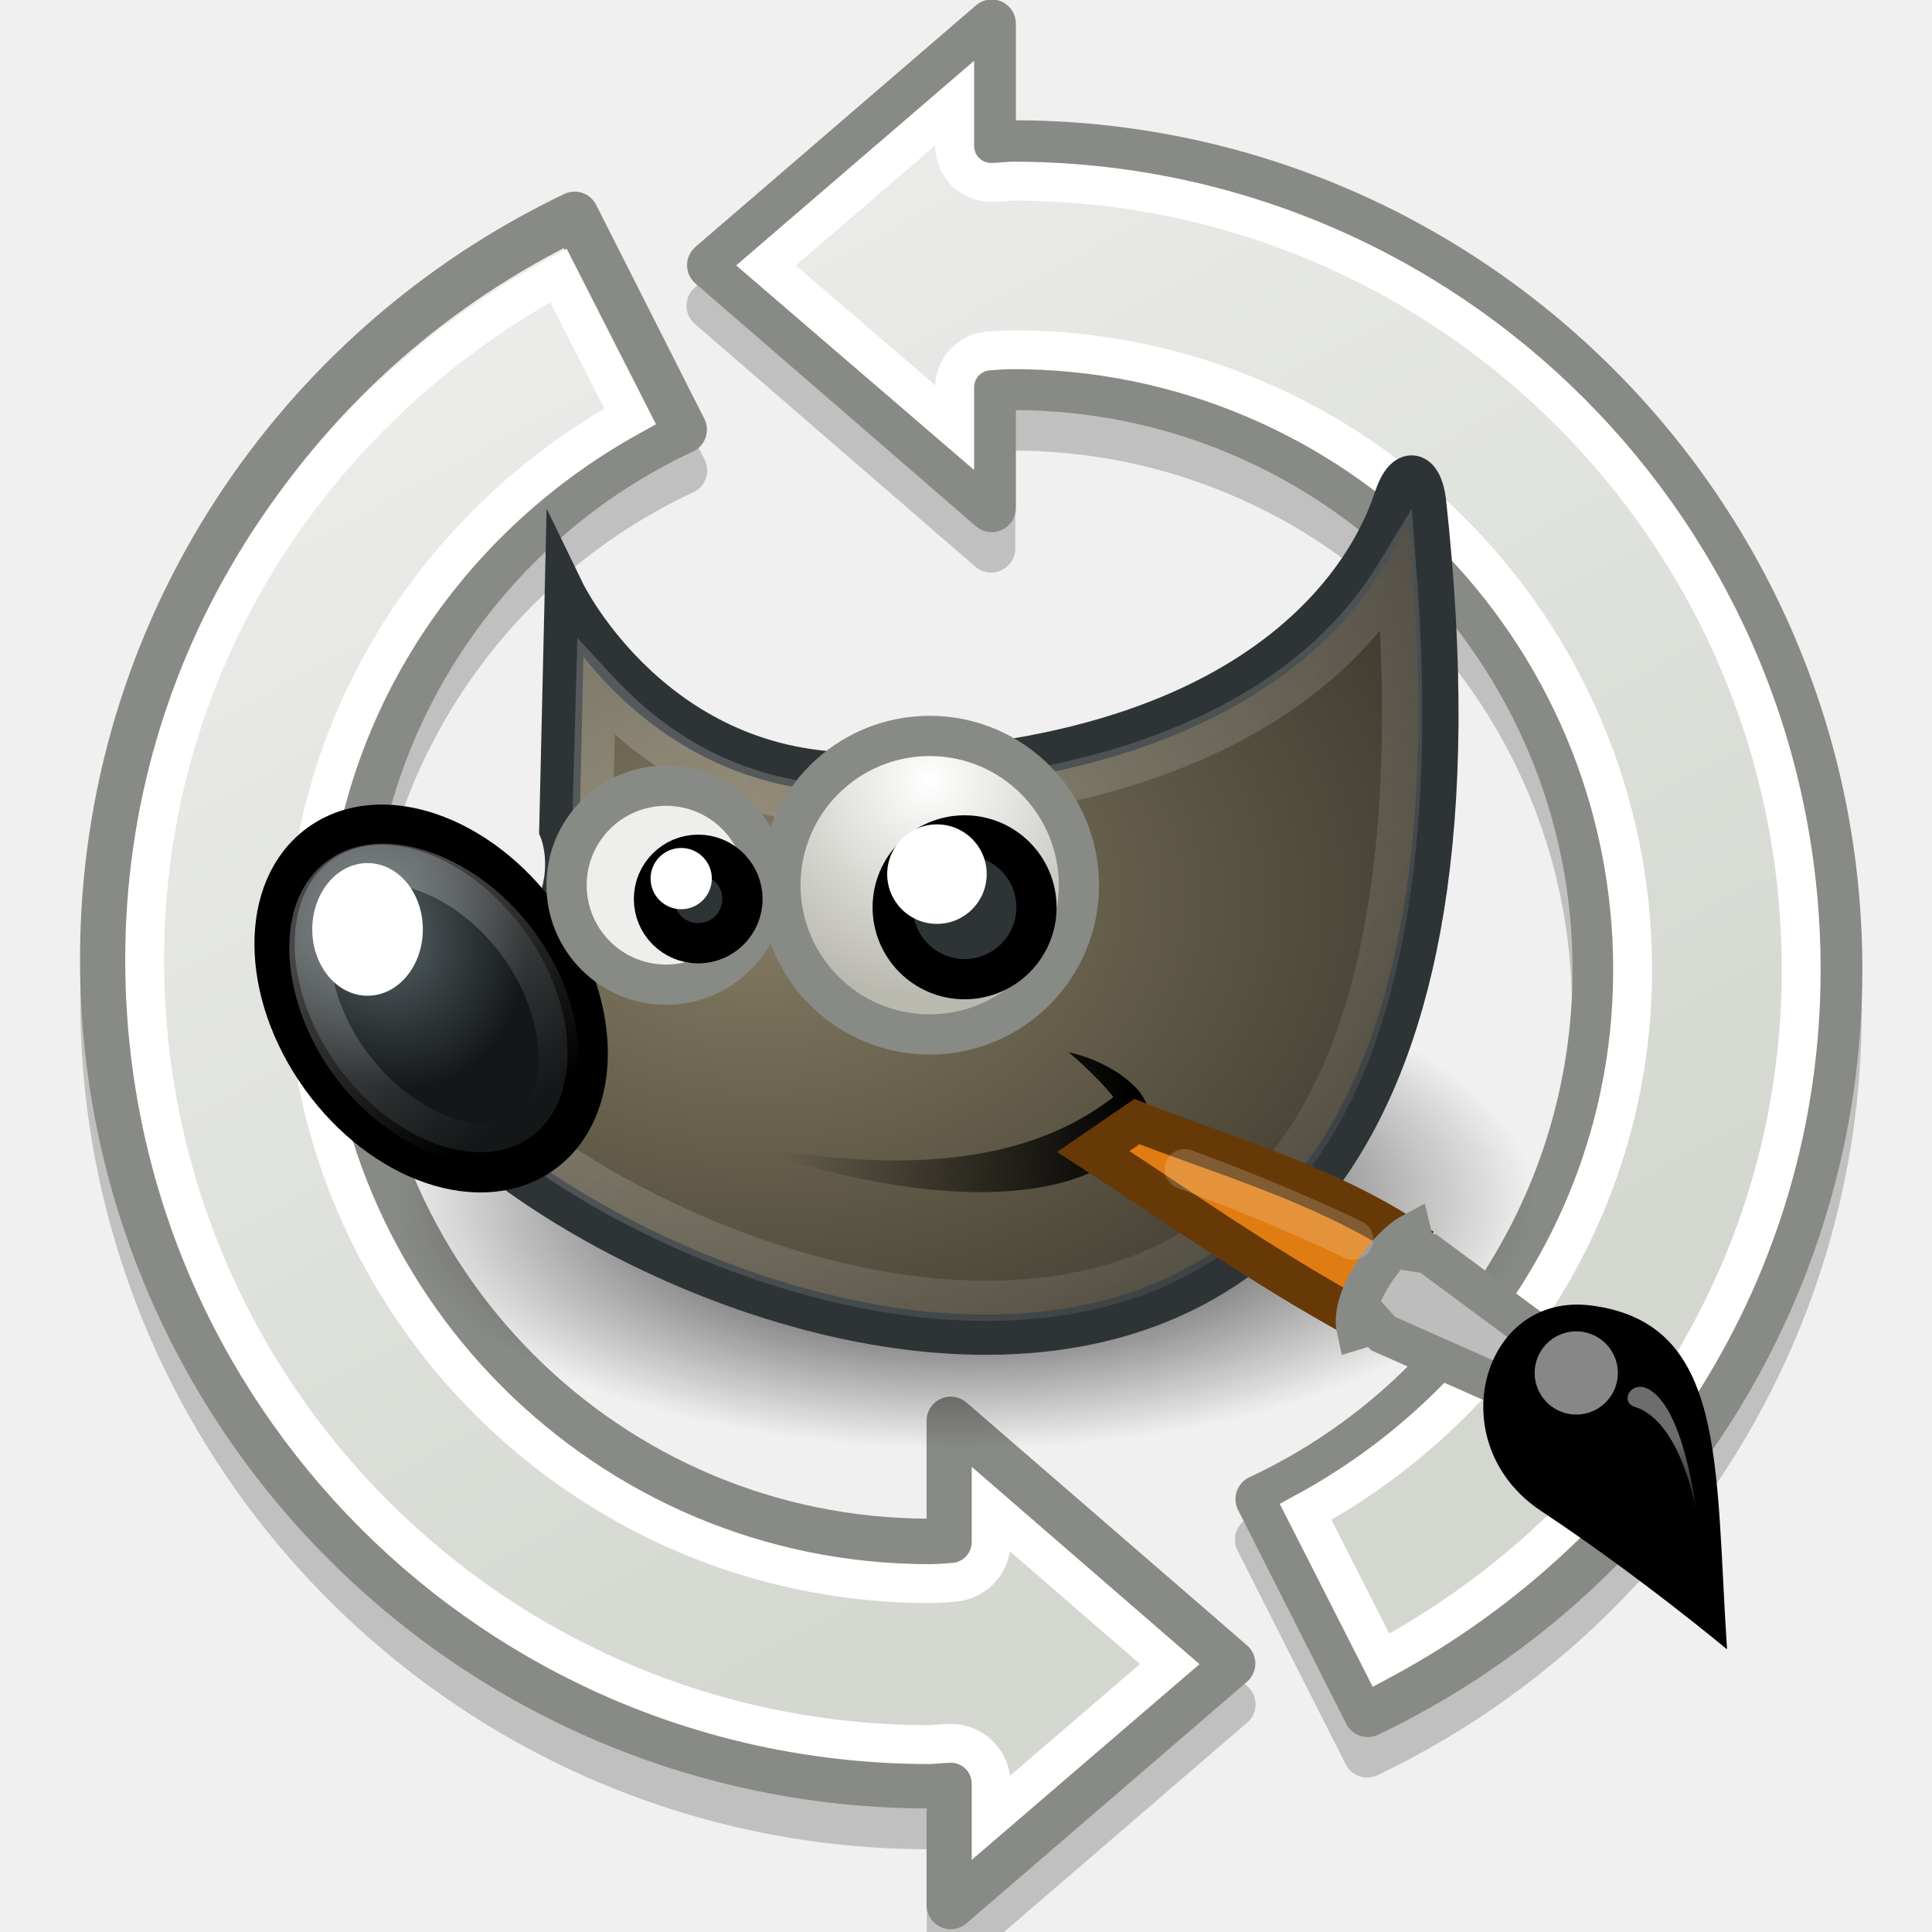
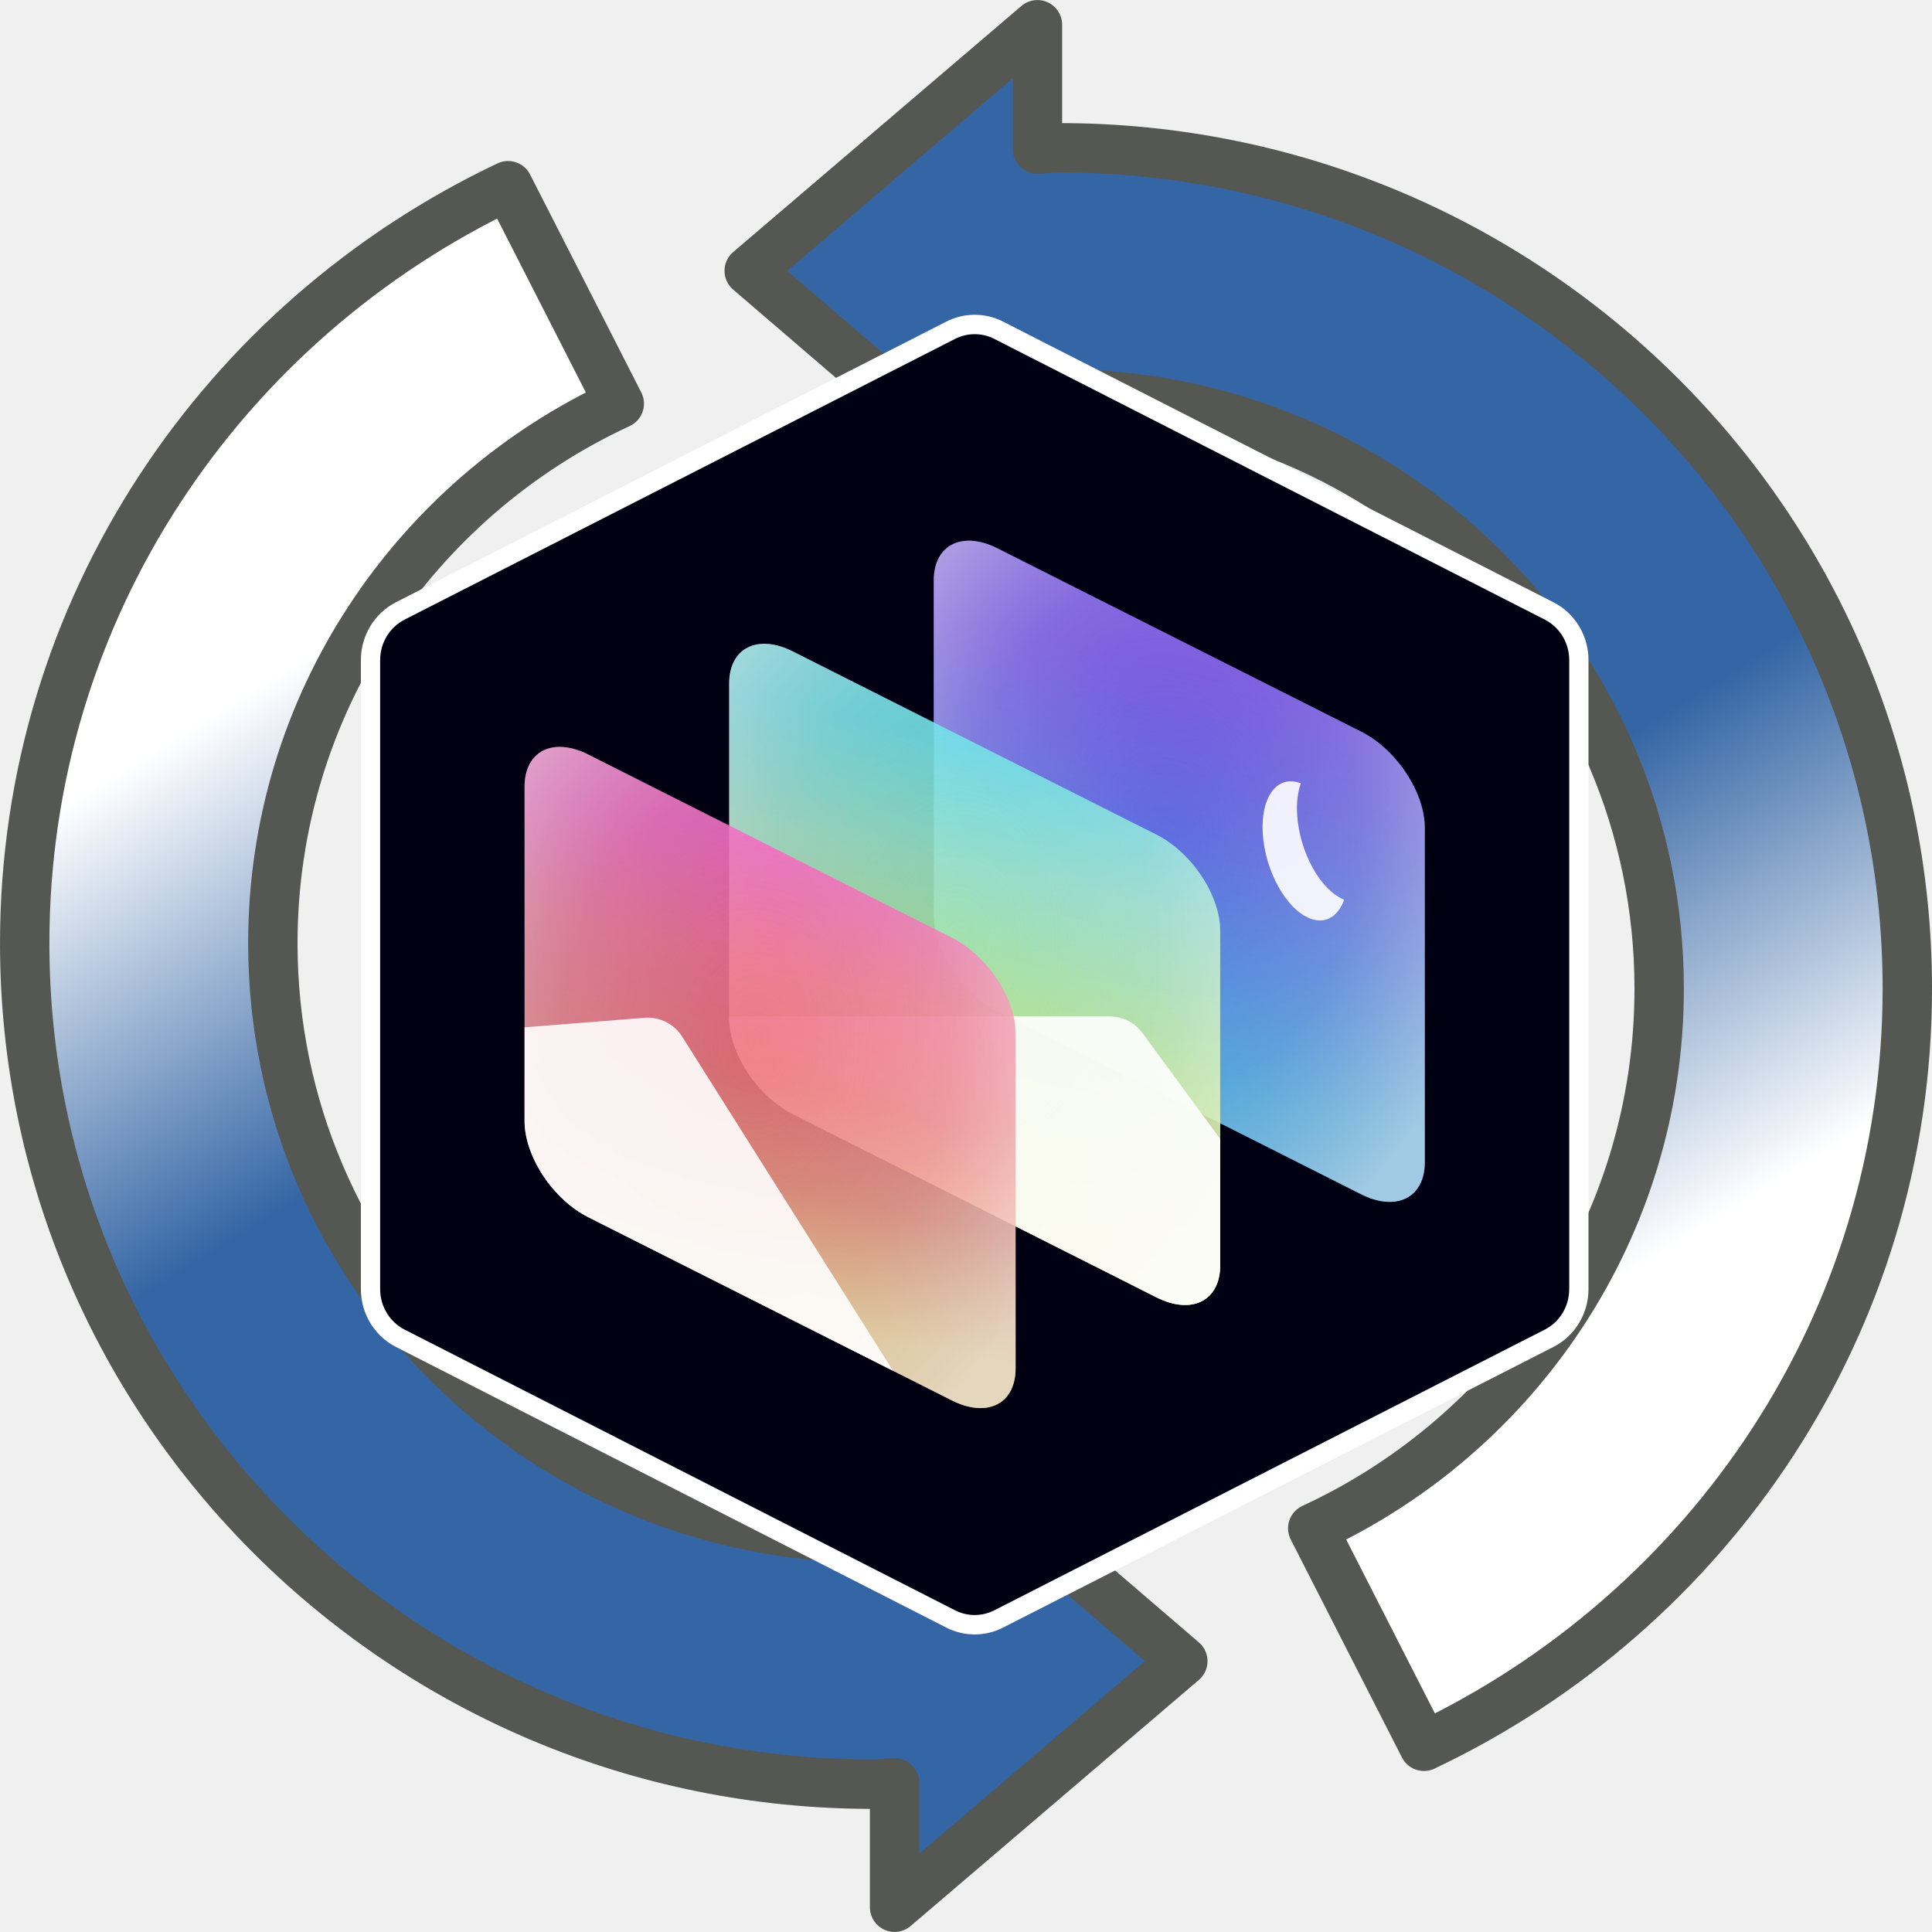
- <svg xmlns="http://www.w3.org/2000/svg" xmlns:xlink="http://www.w3.org/1999/xlink" width="48px" height="48px" id="svg1306">
+ <svg xmlns="http://www.w3.org/2000/svg" xmlns:xlink="http://www.w3.org/1999/xlink" width="16" height="16" id="svg1306" version="1.1" viewBox="0 0 16 16">
  <defs id="defs1308">
-     <linearGradient id="linearGradient2994">
-       <stop style="stop-color:#d3d7cf;stop-opacity:1;" offset="0" id="stop2996" />
-       <stop style="stop-color:#eeeeec;stop-opacity:1" offset="1" id="stop2998" />
+     <linearGradient id="linearGradient4364">
+       <stop id="stop4360" offset="0" style="stop-color:#3465a4;stop-opacity:1" />
+       <stop id="stop4362" offset="1" style="stop-color:#ffffff;stop-opacity:1" />
    </linearGradient>
-     <linearGradient id="linearGradient2982">
-       <stop style="stop-color:#eeeeec;stop-opacity:1;" offset="0" id="stop2984" />
-       <stop style="stop-color:#d3d7cf;stop-opacity:1" offset="1" id="stop2986" />
-     </linearGradient>
-     <linearGradient id="linearGradient2974">
-       <stop style="stop-color:#eeeeec;stop-opacity:1;" offset="0" id="stop2976" />
-       <stop style="stop-color:#d3d7cf;stop-opacity:1" offset="1" id="stop2978" />
-     </linearGradient>
-     <linearGradient y2="11.182" x2="27.754" y1="19.24" x1="37.018" gradientTransform="matrix(-0.117687,-0.528197,0.528197,-0.117687,46.2238,49.69112)" gradientUnits="userSpaceOnUse" id="linearGradient4207" xlink:href="#linearGradient6951" />
-     <linearGradient y2="33.439" x2="23.109" y1="30.001" x1="19.395" gradientTransform="matrix(-0.117687,-0.528197,0.528197,-0.117687,40.56367,46.8748)" gradientUnits="userSpaceOnUse" id="linearGradient4204" xlink:href="#linearGradient6939" />
-     <radialGradient r="7.579" fy="35.357" fx="15.415" cy="35.357" cx="15.415" gradientTransform="matrix(-9.389073e-2,-1.406075,1.370264,-9.149987e-2,18.28382,59.78933)" gradientUnits="userSpaceOnUse" id="radialGradient4201" xlink:href="#linearGradient6963" />
-     <linearGradient y2="42.282" x2="7.752" y1="37.752" x1="13.236" gradientTransform="matrix(0.11984,-0.445379,0.445379,0.11984,42.0839,34.30798)" gradientUnits="userSpaceOnUse" id="linearGradient4197" xlink:href="#linearGradient2446" />
-     <radialGradient r="18.25" fy="33.938" fx="23" cy="33.938" cx="23" gradientTransform="matrix(1,0,0,0.284247,0,24.29088)" gradientUnits="userSpaceOnUse" id="radialGradient4502" xlink:href="#linearGradient6492" />
-     <linearGradient y2="46.986" x2="39.525" y1="19.111" x1="14.969" gradientUnits="userSpaceOnUse" id="linearGradient4500" xlink:href="#linearGradient8524" />
-     <linearGradient y2="31.57" x2="5.985" y1="23.362" x1="6.305" gradientUnits="userSpaceOnUse" id="linearGradient4498" xlink:href="#linearGradient6452" />
-     <radialGradient r="4.831" fy="25.271" fx="6.024" cy="25.271" cx="6.024" gradientTransform="matrix(0.916159,9.318684e-2,-0.108765,1.069309,3.253668,-3.029272)" gradientUnits="userSpaceOnUse" id="radialGradient4496" xlink:href="#linearGradient8542" />
-     <radialGradient r="3.515" fy="19.598" fx="69.473" cy="19.598" cx="69.473" gradientTransform="matrix(1.318488,0,0,1.318488,-22.1264,-6.241691)" gradientUnits="userSpaceOnUse" id="radialGradient4494" xlink:href="#linearGradient6468" />
-     <radialGradient r="19.229" fy="22.3" fx="18.558" cy="22.3" cx="18.558" gradientTransform="matrix(1.77275,0,0,1.29668,-16.3404,-6.615959)" gradientUnits="userSpaceOnUse" id="radialGradient4491" xlink:href="#linearGradient6500" />
-     <linearGradient y2="30.293" x2="21.213" y1="28.083" x1="32.35" gradientTransform="translate(-3.83655,0.345971)" gradientUnits="userSpaceOnUse" id="linearGradient4488" xlink:href="#linearGradient6482" />
-     <linearGradient id="linearGradient6452">
-       <stop id="stop6454" offset="0" style="stop-color:white;stop-opacity:1;" />
-       <stop id="stop6456" offset="1" style="stop-color:white;stop-opacity:0;" />
+     <linearGradient id="linearGradient4308">
+       <stop style="stop-color:#3465a4;stop-opacity:1" offset="0" id="stop4304" />
+       <stop style="stop-color:#ffffff;stop-opacity:1" offset="1" id="stop4306" />
    </linearGradient>
    <linearGradient id="linearGradient6468">
      <stop id="stop6470" offset="0" style="stop-color:white;stop-opacity:1;" />
      <stop id="stop6472" offset="1" style="stop-color:#b9b9b0;stop-opacity:1;" />
-     </linearGradient>
-     <linearGradient id="linearGradient6482">
-       <stop id="stop6484" offset="0" style="stop-color:black;stop-opacity:1;" />
-       <stop id="stop6486" offset="1" style="stop-color:black;stop-opacity:0;" />
-     </linearGradient>
-     <linearGradient id="linearGradient6492">
-       <stop id="stop6494" offset="0" style="stop-color:black;stop-opacity:1;" />
-       <stop id="stop6496" offset="1" style="stop-color:black;stop-opacity:0;" />
    </linearGradient>
    <linearGradient id="linearGradient6500">
      <stop id="stop6502" offset="0" style="stop-color:#857c63;stop-opacity:1;" />
      <stop id="stop6504" offset="1" style="stop-color:#221f19;stop-opacity:1;" />
    </linearGradient>
    <linearGradient id="linearGradient6951">
      <stop id="stop6953" offset="0" style="stop-color:#6e3d09;stop-opacity:1;" />
      <stop style="stop-color:#ea8113;stop-opacity:1;" offset="0.242" id="stop6959" />
      <stop id="stop6961" offset="0.621" style="stop-color:#5c3307;stop-opacity:1;" />
      <stop id="stop6955" offset="1" style="stop-color:#e07c12;stop-opacity:1;" />
    </linearGradient>
    <linearGradient id="linearGradient6939">
      <stop id="stop6941" offset="0" style="stop-color:#bdbdbd;stop-opacity:1;" />
      <stop style="stop-color:#e2e2e2;stop-opacity:1;" offset="0.333" id="stop6947" />
      <stop id="stop6949" offset="0.667" style="stop-color:#a3a3a3;stop-opacity:1;" />
      <stop id="stop6943" offset="1" style="stop-color:#dddddd;stop-opacity:1;" />
    </linearGradient>
    <linearGradient id="linearGradient6963">
      <stop id="stop6965" offset="0" style="stop-color:#696969;stop-opacity:1;" />
      <stop id="stop6967" offset="1" style="stop-color:#000000;stop-opacity:1;" />
    </linearGradient>
-     <linearGradient id="linearGradient2446">
-       <stop id="stop2448" offset="0" style="stop-color:#ffffff;stop-opacity:1;" />
-       <stop id="stop2450" offset="1" style="stop-color:#ffffff;stop-opacity:0;" />
-     </linearGradient>
-     <linearGradient id="linearGradient8524">
-       <stop id="stop8526" offset="0" style="stop-color:white;stop-opacity:1;" />
-       <stop id="stop8528" offset="1" style="stop-color:white;stop-opacity:0;" />
-     </linearGradient>
    <linearGradient id="linearGradient8542">
      <stop id="stop8544" offset="0" style="stop-color:#5b676b;stop-opacity:1;" />
      <stop id="stop8546" offset="1" style="stop-color:#141718;stop-opacity:1;" />
    </linearGradient>
-     <linearGradient xlink:href="#linearGradient2974" id="linearGradient2980" x1="22.75" y1="5.375" x2="40.25" y2="39.5" gradientUnits="userSpaceOnUse" />
-     <linearGradient xlink:href="#linearGradient2982" id="linearGradient2988" x1="25.75" y1="41.5" x2="-8.3266727e-16" y2="1.125" gradientUnits="userSpaceOnUse" />
-     <linearGradient xlink:href="#linearGradient2994" id="linearGradient3000" x1="31.25" y1="37.25" x2="13" y2="3.375" gradientUnits="userSpaceOnUse" />
-     <linearGradient xlink:href="#linearGradient2994" id="linearGradient1956" gradientUnits="userSpaceOnUse" x1="31.25" y1="37.25" x2="13" y2="3.375" />
-     <linearGradient xlink:href="#linearGradient2994" id="linearGradient1958" gradientUnits="userSpaceOnUse" x1="31.25" y1="37.25" x2="13" y2="3.375" />
+     <linearGradient xlink:href="#linearGradient4364" id="linearGradient4310" x1="23.215" y1="32.431" x2="26.204" y2="37.287" gradientUnits="userSpaceOnUse" gradientTransform="matrix(0.6666667,0,0,0.6666667,0.6628005,15.97668)" />
+     <linearGradient gradientTransform="matrix(-0.6666667,0,0,-0.6666667,19.314,63.88341)" xlink:href="#linearGradient4308" id="linearGradient4310-2" x1="23.215" y1="32.431" x2="26.204" y2="37.287" gradientUnits="userSpaceOnUse" />
+     <linearGradient id="linearGradient-1" y2="182.989" x2="290.548" y1="45.219" x1="312.01" gradientTransform="scale(0.8651251,1.155902)" gradientUnits="userSpaceOnUse">
+       <stop id="stop252" offset="0%" stop-color="#7E56F7" />
+       <stop id="stop254" offset="44.525%" stop-color="#677CF6" />
+       <stop id="stop256" offset="100%" stop-color="#3DB0F0" />
+     </linearGradient>
+     <radialGradient id="radialGradient-2" gradientTransform="translate(0.467598,0.448487),scale(1,0.748441),rotate(-35.9126),scale(1,1.616335),translate(-0.467598,-0.448487)" r="67.249%" fy="44.849%" fx="46.76%" cy="44.849%" cx="46.76%">
+       <stop id="stop259" offset="0%" stop-opacity="0" stop-color="#D2D3E0" />
+       <stop id="stop261" offset="42.689%" stop-opacity="0.245" stop-color="#E2E3EC" />
+       <stop id="stop263" offset="58.698%" stop-opacity="0.362" stop-color="#E7E7EF" />
+       <stop id="stop265" offset="100%" stop-color="#FFFFFF" />
+     </radialGradient>
+     <path id="path-3" d="M160.516,16 C160.516,9.413 163.134,4.405 167.793,2.076 C172.452,-0.253 178.771,0.289 185.36,3.584 C220.655,21.225 292.377,57.103 327.672,74.745 C334.263,78.039 340.581,83.813 345.24,90.8 C349.9,97.787 352.516,105.413 352.516,112 L352.516,241.834 C352.516,248.421 349.9,253.43 345.24,255.759 C340.581,258.088 334.263,257.546 327.672,254.252 C292.377,236.61 220.655,200.733 185.36,183.09 C178.771,179.797 172.452,174.021 167.793,167.035 C163.134,160.048 160.516,152.423 160.516,145.836 L160.516,16 Z" />
+     <linearGradient id="linearGradient-4" y2="224.507" x2="194.894" y1="69.652" x1="218.692" gradientTransform="scale(0.8651251,1.155902)" gradientUnits="userSpaceOnUse">
+       <stop id="stop269" offset="0%" stop-color="#5EE2E7" />
+       <stop id="stop271" offset="27.398%" stop-color="#99E7C4" />
+       <stop id="stop273" offset="100%" stop-color="#E6ED43" />
+     </linearGradient>
+     <path id="path-5" d="M80.516,56 C80.516,49.413 83.134,44.405 87.793,42.076 C92.452,39.747 98.771,40.289 105.36,43.584 C140.655,61.225 212.377,97.103 247.672,114.745 C254.263,118.039 260.581,123.813 265.24,130.8 C269.9,137.787 272.516,145.413 272.516,152 L272.516,281.834 C272.516,288.421 269.9,293.43 265.24,295.759 C260.581,298.088 254.263,297.546 247.672,294.252 C212.377,276.61 140.655,240.733 105.36,223.09 C98.771,219.797 92.452,214.021 87.793,207.035 C83.134,200.048 80.516,192.423 80.516,185.836 L80.516,56 Z" />
+     <linearGradient id="linearGradient-6" y2="259.112" x2="102.422" y1="104.257" x1="126.22" gradientTransform="scale(0.8651251,1.155902)" gradientUnits="userSpaceOnUse">
+       <stop id="stop277" offset="0%" stop-color="#F458BA" />
+       <stop id="stop279" offset="25.7%" stop-color="#F46E8F" />
+       <stop id="stop281" offset="51.518%" stop-color="#EE767A" />
+       <stop id="stop283" offset="72.483%" stop-color="#EF8F78" />
+       <stop id="stop285" offset="100%" stop-color="#FAD58A" />
+     </linearGradient>
+     <path id="path-7" d="M0.516,96 C0.516,89.413 3.134,84.405 7.793,82.076 C12.452,79.747 18.771,80.289 25.36,83.584 C60.655,101.225 132.377,137.103 167.672,154.745 C174.263,158.039 180.581,163.813 185.24,170.8 C189.9,177.787 192.516,185.413 192.516,192 L192.516,321.834 C192.516,328.421 189.9,333.43 185.24,335.759 C180.581,338.088 174.263,337.546 167.672,334.252 C132.377,316.61 60.655,280.733 25.36,263.09 C18.771,259.797 12.452,254.021 7.793,247.035 C3.134,240.048 0.516,232.423 0.516,225.836 L0.516,96 Z" />
+     <radialGradient xlink:href="#radialGradient-2" id="radialGradient361" gradientTransform="scale(0.8651251,1.155902)" cx="289.317" cy="100.097" fx="289.317" fy="100.097" r="149.248" gradientUnits="userSpaceOnUse" />
+     <radialGradient xlink:href="#radialGradient-2" id="radialGradient363" gradientTransform="scale(0.8651251,1.155902)" cx="196.844" cy="134.702" fx="196.844" fy="134.702" r="149.248" gradientUnits="userSpaceOnUse" />
+     <radialGradient xlink:href="#radialGradient-2" id="radialGradient365" gradientTransform="scale(0.8651251,1.155902)" cx="104.372" cy="169.307" fx="104.372" fy="169.307" r="149.248" gradientUnits="userSpaceOnUse" />
  </defs>
-   <g id="layer1">
-     <path style="color:black;fill:black;fill-opacity:1;fill-rule:evenodd;stroke:black;stroke-width:1.2;stroke-linecap:round;stroke-linejoin:round;marker:none;marker-start:none;marker-mid:none;marker-end:none;stroke-miterlimit:4;stroke-dasharray:none;stroke-dashoffset:0;stroke-opacity:1;visibility:visible;display:inline;overflow:visible;opacity:0.2" d="M 24.625,1.594 L 17.656,7.594 L 24.625,13.625 L 24.625,10.625 C 24.803,10.616 24.977,10.594 25.156,10.594 C 33.16,10.594 39.656,17.09 39.656,25.094 C 39.656,30.912 36.23,35.941 31.281,38.25 L 33.969,43.562 C 40.87,40.262 45.656,33.25 45.656,25.094 C 45.656,13.778 36.472,4.594 25.156,4.594 C 24.979,4.594 24.803,4.619 24.625,4.625 L 24.625,1.594 z M 14.281,6.375 C 7.38,9.676 2.594,16.688 2.594,24.844 C 2.594,36.16 11.778,45.344 23.094,45.344 C 23.271,45.344 23.447,45.319 23.625,45.312 L 23.625,48.344 L 30.594,42.344 L 23.625,36.312 L 23.625,39.312 C 23.447,39.322 23.273,39.344 23.094,39.344 C 15.09,39.344 8.594,32.848 8.594,24.844 C 8.594,19.026 12.02,13.996 16.969,11.688 L 14.281,6.375 z " id="path1962" />
-     <g id="g2990" style="fill:url(#linearGradient3000);fill-opacity:1">
-       <path id="path2043" d="M 17.67,6.588 L 24.639,12.62 L 24.639,9.62 C 24.817,9.61 24.991,9.588 25.17,9.588 C 33.174,9.588 39.67,16.084 39.67,24.088 C 39.67,29.906 36.244,34.936 31.295,37.245 L 33.982,42.557 C 40.883,39.256 45.67,32.244 45.67,24.088 C 45.67,12.772 36.486,3.588 25.17,3.588 C 24.992,3.588 24.817,3.614 24.639,3.62 L 24.639,0.588 L 17.67,6.588 z " style="color:black;fill:url(#linearGradient1956);fill-opacity:1;fill-rule:evenodd;stroke:#888a85;stroke-width:1.2;stroke-linecap:round;stroke-linejoin:round;marker:none;marker-start:none;marker-mid:none;marker-end:none;stroke-miterlimit:4;stroke-dasharray:none;stroke-dashoffset:0;stroke-opacity:1;visibility:visible;display:inline;overflow:visible" />
-       <path id="path2073" d="M 30.588,41.33 L 23.62,35.299 L 23.62,38.299 C 23.442,38.308 23.267,38.33 23.088,38.33 C 15.084,38.33 8.588,31.834 8.588,23.83 C 8.588,18.012 12.015,12.983 16.963,10.674 L 14.276,5.361 C 7.375,8.662 2.588,15.674 2.588,23.83 C 2.588,35.146 11.772,44.33 23.088,44.33 C 23.266,44.33 23.442,44.305 23.62,44.299 L 23.62,47.33 L 30.588,41.33 z " style="color:black;fill:url(#linearGradient1958);fill-opacity:1;fill-rule:evenodd;stroke:#888a85;stroke-width:1.2;stroke-linecap:round;stroke-linejoin:round;marker:none;marker-start:none;marker-mid:none;marker-end:none;stroke-miterlimit:4;stroke-dasharray:none;stroke-dashoffset:0;stroke-opacity:1;visibility:visible;display:inline;overflow:visible" />
-     </g>
-     <path style="color:black;fill:none;fill-opacity:1;fill-rule:evenodd;stroke:white;stroke-width:0.966;stroke-linecap:round;stroke-linejoin:miter;marker:none;marker-start:none;marker-mid:none;marker-end:none;stroke-miterlimit:4;stroke-dasharray:none;stroke-dashoffset:0;stroke-opacity:1;visibility:visible;display:inline;overflow:visible" id="path2972" d="M 13.875,6.844 C 7.804,10.147 3.594,16.445 3.594,23.844 C 3.594,34.618 12.32,43.344 23.094,43.344 C 23.177,43.344 23.344,43.321 23.594,43.312 C 23.864,43.305 24.126,43.406 24.321,43.595 C 24.515,43.783 24.625,44.042 24.625,44.312 L 24.625,45.156 L 29.062,41.344 L 24.625,37.5 L 24.625,38.312 C 24.625,38.841 24.215,39.279 23.688,39.312 C 23.558,39.319 23.355,39.344 23.094,39.344 C 14.548,39.344 7.594,32.39 7.594,23.844 C 7.594,18.005 10.872,12.987 15.656,10.344 L 13.875,6.844 z " />
-     <path style="color:black;fill:none;fill-opacity:1;fill-rule:evenodd;stroke:white;stroke-width:0.966;stroke-linecap:round;stroke-linejoin:miter;marker:none;marker-start:none;marker-mid:none;marker-end:none;stroke-miterlimit:4;stroke-dasharray:none;stroke-dashoffset:0;stroke-opacity:1;visibility:visible;display:inline;overflow:visible" id="path2083" d="M 23.719,2.562 L 19.031,6.594 L 23.719,10.625 L 23.719,9.625 C 23.718,9.148 24.087,8.752 24.562,8.719 C 24.697,8.712 24.903,8.688 25.156,8.688 C 33.651,8.688 40.562,15.599 40.562,24.094 C 40.563,29.936 37.245,34.951 32.438,37.562 L 34.312,41.25 C 40.471,37.948 44.75,31.571 44.75,24.094 C 44.75,13.268 35.982,4.5 25.156,4.5 C 25.064,4.5 24.9,4.523 24.656,4.531 C 24.411,4.54 24.172,4.448 23.995,4.277 C 23.818,4.106 23.719,3.871 23.719,3.625 L 23.719,2.562 z " />
-     <g id="g4146" transform="matrix(0.776933,0,0,0.776933,5.972788,5.026201)">
-       <path transform="matrix(1,0,0,1.53012,0.125,-19.99096)" d="M 41.25 33.938 A 18.25 5.188 0 1 1  4.75,33.938 A 18.25 5.188 0 1 1  41.25 33.938 z" id="path6490" style="color:black;fill:url(#radialGradient4502);fill-opacity:1;fill-rule:evenodd;stroke:none;stroke-width:1;stroke-linecap:butt;stroke-linejoin:miter;marker:none;marker-start:none;marker-mid:none;marker-end:none;stroke-miterlimit:10;stroke-dasharray:none;stroke-dashoffset:0;stroke-opacity:1;visibility:visible;display:inline;overflow:visible" />
-       <path id="path4323" d="M 10.374,12.468 C 10.374,12.468 13.249,18.396 19.974,18.228 C 34.066,17.875 36.537,10.523 36.891,9.463 C 37.244,8.402 37.785,8.563 37.91,9.543 C 42.507,51.262 6.014,33.362 4.718,26.256 C 11.965,24.135 10.198,20.069 10.198,20.069 L 10.374,12.468 z " style="color:black;fill:url(#radialGradient4491);fill-opacity:1;fill-rule:evenodd;stroke:#2e3436;stroke-width:1.287;stroke-linecap:butt;stroke-linejoin:miter;marker:none;marker-start:none;marker-mid:none;marker-end:none;stroke-miterlimit:10;stroke-dasharray:none;stroke-dashoffset:0;stroke-opacity:1;visibility:visible;display:inline;overflow:visible" />
-       <path id="path6480" d="M 15.738,30.066 C 22.477,31.414 25.908,30.164 27.917,28.613 C 27.387,27.928 26.481,27.177 26.481,27.177 C 26.481,27.177 27.792,27.425 28.646,28.326 C 29.231,28.943 29.284,29.939 29.157,31.304 C 29.029,30.724 28.815,30.363 28.649,29.953 C 26.843,32.141 21.945,32.258 15.738,30.066 z " style="color:black;fill:url(#linearGradient4488);fill-opacity:1;fill-rule:evenodd;stroke:none;stroke-width:1;stroke-linecap:butt;stroke-linejoin:miter;marker:none;marker-start:none;marker-mid:none;marker-end:none;stroke-miterlimit:10;stroke-dasharray:none;stroke-dashoffset:0;stroke-opacity:1;visibility:visible;display:inline;overflow:visible" />
-       <path d="M 36.969,11.844 C 36.407,12.771 35.562,13.877 34.281,14.938 C 31.649,17.117 27.231,19.1 20,19.281 C 15.776,19.386 13.047,17.347 11.375,15.531 L 11.25,20 C 11.386,20.419 11.665,21.39 11.188,22.719 C 10.673,24.148 9.033,25.61 6.219,26.719 C 6.469,27.241 6.714,27.762 7.469,28.5 C 8.497,29.505 9.926,30.588 11.625,31.562 C 15.023,33.511 19.427,35.056 23.531,35.125 C 27.636,35.194 31.388,33.89 33.969,30.125 C 36.347,26.654 37.651,20.777 36.969,11.844 z " id="path8520" style="opacity:0.185;color:black;fill:none;fill-opacity:1;fill-rule:evenodd;stroke:url(#linearGradient4500);stroke-width:1.287;stroke-linecap:butt;stroke-linejoin:miter;marker:none;marker-start:none;marker-mid:none;marker-end:none;stroke-miterlimit:10;stroke-dasharray:none;stroke-dashoffset:0;stroke-opacity:1;visibility:visible;display:inline;overflow:visible" xlink:href="#path4323" />
-       <path transform="matrix(0.810984,-0.585069,0.585069,0.810984,-14.77791,6.947121)" d="M 10.43 27.229 A 4.331 6.099 0 1 1  1.768,27.229 A 4.331 6.099 0 1 1  10.43 27.229 z" id="path5198" style="color:black;fill:url(#radialGradient4496);fill-opacity:1;fill-rule:evenodd;stroke:black;stroke-width:1.287;stroke-linecap:butt;stroke-linejoin:miter;marker:none;marker-start:none;marker-mid:none;marker-end:none;stroke-miterlimit:10;stroke-dasharray:none;stroke-dashoffset:0;stroke-opacity:1;visibility:visible;display:inline;overflow:visible" />
-       <path transform="matrix(0.800389,-0.599481,0.599481,0.800389,-15.00556,7.504617)" d="M 6.094,22.156 C 5.296,22.156 4.541,22.602 3.906,23.5 C 3.272,24.398 2.812,25.734 2.812,27.219 C 2.812,28.703 3.272,30.04 3.906,30.938 C 4.541,31.835 5.296,32.281 6.094,32.281 C 6.892,32.281 7.671,31.805 8.312,30.906 C 8.954,30.008 9.406,28.7 9.406,27.219 C 9.406,25.737 8.954,24.43 8.312,23.531 C 7.671,22.633 6.892,22.156 6.094,22.156 z " id="path6450" style="opacity:0.281;color:black;fill:none;fill-opacity:1;fill-rule:evenodd;stroke:url(#linearGradient4498);stroke-width:1.287;stroke-linecap:butt;stroke-linejoin:miter;marker:none;marker-start:none;marker-mid:none;marker-end:none;stroke-miterlimit:10;stroke-dasharray:none;stroke-dashoffset:0;stroke-opacity:1;visibility:visible;display:inline;overflow:visible" xlink:href="#path5198" />
-       <path d="M 5.834 23.251 A 1.768 2.121 0 1 1  2.298,23.251 A 1.768 2.121 0 1 1  5.834 23.251 z" id="path6446" style="color:black;fill:white;fill-opacity:1;fill-rule:evenodd;stroke:none;stroke-width:1;stroke-linecap:butt;stroke-linejoin:miter;marker:none;marker-start:none;marker-mid:none;marker-end:none;stroke-miterlimit:10;stroke-dasharray:none;stroke-dashoffset:0;stroke-opacity:1;visibility:visible;display:inline;overflow:visible" />
-       <path transform="translate(-55.86145,0)" d="M 72.655 21.837 A 3.182 3.182 0 1 1  66.291,21.837 A 3.182 3.182 0 1 1  72.655 21.837 z" id="path6460" style="color:black;fill:#eeeeec;fill-opacity:1;fill-rule:evenodd;stroke:#888a85;stroke-width:1.287;stroke-linecap:butt;stroke-linejoin:miter;marker:none;marker-start:none;marker-mid:none;marker-end:none;stroke-miterlimit:10;stroke-dasharray:none;stroke-dashoffset:0;stroke-opacity:1;visibility:visible;display:inline;overflow:visible" />
-       <path style="color:black;fill:url(#radialGradient4494);fill-opacity:1;fill-rule:evenodd;stroke:#888a85;stroke-width:0.858;stroke-linecap:butt;stroke-linejoin:miter;marker:none;marker-start:none;marker-mid:none;marker-end:none;stroke-miterlimit:10;stroke-dasharray:none;stroke-dashoffset:0;stroke-opacity:1;visibility:visible;display:inline;overflow:visible" id="path6462" d="M 72.655 21.837 A 3.182 3.182 0 1 1  66.291,21.837 A 3.182 3.182 0 1 1  72.655 21.837 z" transform="matrix(1.5,0,0,1.5,-82.1682,-10.91852)" />
-       <path transform="translate(1.41422,0.707108)" d="M 24.042 21.837 A 2.298 2.298 0 1 1  19.445,21.837 A 2.298 2.298 0 1 1  24.042 21.837 z" id="path6464" style="color:black;fill:#2e3436;fill-opacity:1;fill-rule:evenodd;stroke:black;stroke-width:1.287;stroke-linecap:butt;stroke-linejoin:miter;marker:none;marker-start:none;marker-mid:none;marker-end:none;stroke-miterlimit:10;stroke-dasharray:none;stroke-dashoffset:0;stroke-opacity:1;visibility:visible;display:inline;overflow:visible" />
-       <path transform="matrix(0.9,0,0,0.9,3.02288,2.625648)" d="M 23.158 20.953 A 1.768 1.768 0 1 1  19.622,20.953 A 1.768 1.768 0 1 1  23.158 20.953 z" id="path6466" style="color:black;fill:white;fill-opacity:1;fill-rule:evenodd;stroke:none;stroke-width:1;stroke-linecap:butt;stroke-linejoin:miter;marker:none;marker-start:none;marker-mid:none;marker-end:none;stroke-miterlimit:10;stroke-dasharray:none;stroke-dashoffset:0;stroke-opacity:1;visibility:visible;display:inline;overflow:visible" />
-       <path transform="matrix(0.615385,0,0,0.615385,1.2589,8.840808)" style="color:black;fill:#2e3436;fill-opacity:1;fill-rule:evenodd;stroke:black;stroke-width:2.092;stroke-linecap:butt;stroke-linejoin:miter;marker:none;marker-start:none;marker-mid:none;marker-end:none;stroke-miterlimit:10;stroke-dasharray:none;stroke-dashoffset:0;stroke-opacity:1;visibility:visible;display:inline;overflow:visible" id="path6476" d="M 24.042 21.837 A 2.298 2.298 0 1 1  19.445,21.837 A 2.298 2.298 0 1 1  24.042 21.837 z" />
-       <path style="color:black;fill:white;fill-opacity:1;fill-rule:evenodd;stroke:none;stroke-width:1;stroke-linecap:butt;stroke-linejoin:miter;marker:none;marker-start:none;marker-mid:none;marker-end:none;stroke-miterlimit:10;stroke-dasharray:none;stroke-dashoffset:0;stroke-opacity:1;visibility:visible;display:inline;overflow:visible" id="path6478" d="M 23.158 20.953 A 1.768 1.768 0 1 1  19.622,20.953 A 1.768 1.768 0 1 1  23.158 20.953 z" transform="matrix(0.553846,0,0,0.553846,2.24885,10.02145)" />
-       <path id="path6937" d="M 35.763,35.714 L 37.292,33.119 C 34.541,31.336 31.185,30.397 28.668,29.396 C 28.668,29.396 27.275,30.353 27.275,30.353 C 29.686,31.912 32.653,34.026 35.763,35.714 z " style="color:black;fill:url(#linearGradient4207);fill-opacity:1;fill-rule:nonzero;stroke:#673907;stroke-width:1.287;stroke-linecap:round;stroke-linejoin:miter;marker:none;marker-start:none;marker-mid:none;marker-end:none;stroke-miterlimit:4;stroke-dasharray:none;stroke-dashoffset:0;stroke-opacity:1;visibility:visible;display:inline;overflow:visible" />
-       <path id="path6935" d="M 42.123,38.651 L 42.88,37.237 L 37.989,33.618 L 37.584,33.556 L 37.445,32.98 C 36.672,33.395 35.476,35.049 35.697,36.04 L 36.263,35.868 L 36.543,36.177 L 42.123,38.651 z " style="color:black;fill:url(#linearGradient4204);fill-opacity:1;fill-rule:nonzero;stroke:#888a85;stroke-width:1.287;stroke-linecap:round;stroke-linejoin:miter;marker:none;marker-start:none;marker-mid:none;marker-end:none;stroke-miterlimit:4;stroke-dasharray:none;stroke-dashoffset:0;stroke-opacity:1;visibility:visible;display:inline;overflow:visible" />
-       <path id="path6933" d="M 47.54,46.274 C 47.145,40.368 47.549,35.84 43.196,35.278 C 39.688,34.826 38.347,39.697 41.595,41.85 C 44.725,43.924 47.54,46.274 47.54,46.274 z " style="color:black;fill:url(#radialGradient4201);fill-opacity:1;fill-rule:nonzero;stroke:none;stroke-width:0.2;stroke-linecap:round;stroke-linejoin:miter;marker:none;marker-start:none;marker-mid:none;marker-end:none;stroke-miterlimit:4;stroke-dasharray:none;stroke-dashoffset:0;stroke-opacity:1;visibility:visible;display:inline;overflow:visible" />
-       <path transform="matrix(-0.23154,-1.039181,1.039181,-0.23154,5.254334,54.09927)" d="M 8.875 37.75 A 1.25 1.25 0 1 1  6.375,37.75 A 1.25 1.25 0 1 1  8.875 37.75 z" id="path6971" style="opacity:0.528;color:black;fill:white;fill-opacity:1;fill-rule:nonzero;stroke:none;stroke-width:1;stroke-linecap:round;stroke-linejoin:miter;marker:none;marker-start:none;marker-mid:none;marker-end:none;stroke-miterlimit:4;stroke-dasharray:none;stroke-dashoffset:0;stroke-opacity:1;visibility:visible;display:inline;overflow:visible" />
-       <path id="path1571" d="M 46.541,41.779 C 46.541,41.779 46.062,38.989 44.603,38.525 C 44.086,38.36 44.467,37.671 45.005,37.941 C 46.166,38.523 46.541,41.779 46.541,41.779 z " style="opacity:0.428;color:black;fill:url(#linearGradient4197);fill-opacity:1;fill-rule:nonzero;stroke:none;stroke-width:1;stroke-linecap:round;stroke-linejoin:miter;marker:none;marker-start:none;marker-mid:none;marker-end:none;stroke-miterlimit:4;stroke-dasharray:none;stroke-dashoffset:0;stroke-opacity:1;visibility:visible;display:inline;overflow:visible" />
-       <path id="path4219" d="M 35.587,33.173 C 35.587,33.173 33.333,32.068 30.195,30.919" style="opacity:0.175;color:black;fill:none;fill-opacity:1;fill-rule:evenodd;stroke:white;stroke-width:1.287;stroke-linecap:round;stroke-linejoin:round;marker:none;marker-start:none;marker-mid:none;marker-end:none;stroke-miterlimit:4;stroke-dasharray:none;stroke-dashoffset:0;stroke-opacity:1;visibility:visible;display:inline;overflow:visible" />
+   <g id="layer1" transform="translate(-1.988401,-31.93005)">
+     <g id="g409">
+       <path style="color:#000000;display:inline;overflow:visible;visibility:visible;fill:url(#linearGradient4310-2);fill-opacity:1;fill-rule:evenodd;stroke:#555753;stroke-width:0.409;stroke-linecap:round;stroke-linejoin:round;stroke-miterlimit:4;stroke-dasharray:none;stroke-dashoffset:0;stroke-opacity:1;marker:none;marker-start:none;marker-mid:none;marker-end:none" d="M 11.784,45.687 9.397,43.638 v 1.019 c -0.061,0.003 -0.121,0.011 -0.182,0.011 -2.742,0 -4.967,-2.207 -4.967,-4.926 0,-1.976 1.174,-3.685 2.869,-4.469 l -0.921,-1.805 c -2.364,1.121 -4.003,3.503 -4.003,6.274 0,3.844 3.146,6.964 7.022,6.964 0.061,0 0.121,-0.009 0.182,-0.011 v 1.03 z" id="path2043-2" />
+       <g id="g386">
+         <path style="color:#000000;display:inline;overflow:visible;visibility:visible;fill:url(#linearGradient4310);fill-opacity:1;fill-rule:evenodd;stroke:#555753;stroke-width:0.409;stroke-linecap:round;stroke-linejoin:round;stroke-miterlimit:4;stroke-dasharray:none;stroke-dashoffset:0;stroke-opacity:1;marker:none;marker-start:none;marker-mid:none;marker-end:none" d="m 8.193,34.173 2.387,2.049 v -1.019 c 0.061,-0.003 0.121,-0.011 0.182,-0.011 2.742,10e-7 4.967,2.207 4.967,4.926 0,1.976 -1.174,3.685 -2.869,4.469 l 0.921,1.805 c 2.364,-1.121 4.003,-3.503 4.003,-6.274 0,-3.844 -3.146,-6.964 -7.022,-6.964 -0.061,0 -0.121,0.009 -0.182,0.011 v -1.03 z" id="path2043" />
+         <g id="icon_sticker" transform="matrix(0.02117993,0,0,0.02134557,4.638253,34.53683)" style="fill:none;fill-rule:evenodd;stroke:none;stroke-width:1">
+           <g transform="translate(15.48387)" id="icon">
+             <path id="hexagon_outline" d="m 251.593,2.648 c -6.972,-3.53 -15.179,-3.53 -22.154,0 C 190.131,22.537 57.383,89.705 14.208,111.549 5.817,115.796 0.516,124.475 0.516,133.968 c 0,48.998 0,195.065 0,244.063 0,9.494 5.301,18.173 13.692,22.419 43.175,21.846 175.923,89.014 215.231,108.903 6.974,3.528 15.181,3.528 22.154,0 39.308,-19.889 172.059,-87.058 215.233,-108.903 8.39,-4.246 13.691,-12.925 13.691,-22.419 0,-48.998 0,-195.065 0,-244.063 0,-9.493 -5.301,-18.172 -13.691,-22.419 C 423.651,89.705 290.901,22.537 251.593,2.648 Z" style="fill:#ffffff" />
+             <path id="hexagon" d="M 232.839,9.365 17.607,118.268 c -2.926,1.481 -5.311,3.737 -6.966,6.448 -1.667,2.73 -2.596,5.92 -2.596,9.253 v 244.063 c 0,3.333 0.929,6.524 2.596,9.253 1.655,2.711 4.04,4.967 6.966,6.448 L 232.838,502.636 c 4.834,2.445 10.522,2.446 15.355,1.6e-4 L 463.426,393.732 c 2.926,-1.481 5.31,-3.737 6.965,-6.448 1.667,-2.73 2.596,-5.92 2.596,-9.253 V 133.968 c 0,-3.333 -0.929,-6.523 -2.595,-9.253 -1.655,-2.711 -4.04,-4.967 -6.966,-6.448 L 248.193,9.366 C 243.36,6.918 237.672,6.919 232.839,9.365 Z" style="fill:#000012" />
+             <g transform="translate(64,87)" id="root">
+               <g id="frame_back" style="opacity:0.9">
+                 <use id="use293" xlink:href="#path-3" style="fill:url(#linearGradient-1)" x="0" y="0" width="100%" height="100%" />
+                 <use id="use295" xlink:href="#path-3" style="fill:url(#radialGradient361);fill-opacity:0.6" x="0" y="0" width="100%" height="100%" />
+               </g>
+               <g transform="translate(289.0751,94)" id="pic/moon" style="opacity:0.897;fill:#ffffff">
+                 <path id="moon" d="M 0,17.768 C 0,4.66 6.551,-2.507 14.954,0.804 13.989,3.477 13.451,6.744 13.451,10.499 c 0,14.009 7.481,29.498 16.709,34.597 0.593,0.328 1.179,0.604 1.756,0.832 C 29.282,53.227 23.463,56.097 16.709,52.365 7.481,47.267 0,31.777 0,17.768 Z" />
+               </g>
+               <g id="frame_mid" style="opacity:0.9">
+                 <use id="use300" xlink:href="#path-5" style="fill:url(#linearGradient-4)" x="0" y="0" width="100%" height="100%" />
+                 <use id="use302" xlink:href="#path-5" style="fill:url(#radialGradient363);fill-opacity:0.6" x="0" y="0" width="100%" height="100%" />
+               </g>
+               <path id="picture_mid" d="m 229.28,185.217 c 5.074,0 9.848,2.407 12.865,6.487 l 30.371,41.069 v 49.062 c 0,6.587 -2.616,11.596 -7.276,13.925 -4.659,2.329 -10.977,1.787 -17.568,-1.507 C 212.377,276.61 140.655,240.733 105.359,223.09 98.771,219.797 92.452,214.021 87.793,207.035 83.134,200.048 80.516,192.423 80.516,185.836 v -0.619 z" style="opacity:0.897;fill:#ffffff" />
+               <g id="frame_front" style="opacity:0.9">
+                 <use id="use306" xlink:href="#path-7" style="fill:url(#linearGradient-6)" x="0" y="0" width="100%" height="100%" />
+                 <use id="use308" xlink:href="#path-7" style="fill:url(#radialGradient365);fill-opacity:0.6" x="0" y="0" width="100%" height="100%" />
+               </g>
+               <path id="picture_front" d="M 25.36,263.09 C 18.771,259.797 12.452,254.021 7.793,247.035 3.134,240.048 0.516,232.423 0.516,225.836 L 0.516,189.459 47.42,185.757 c 5.904,-0.466 11.583,2.368 14.761,7.366 L 144.564,322.699 C 106.862,303.847 54.064,277.438 25.36,263.09 Z" style="opacity:0.897;fill:#ffffff" />
+             </g>
+           </g>
+         </g>
+       </g>
    </g>
  </g>
</svg>
